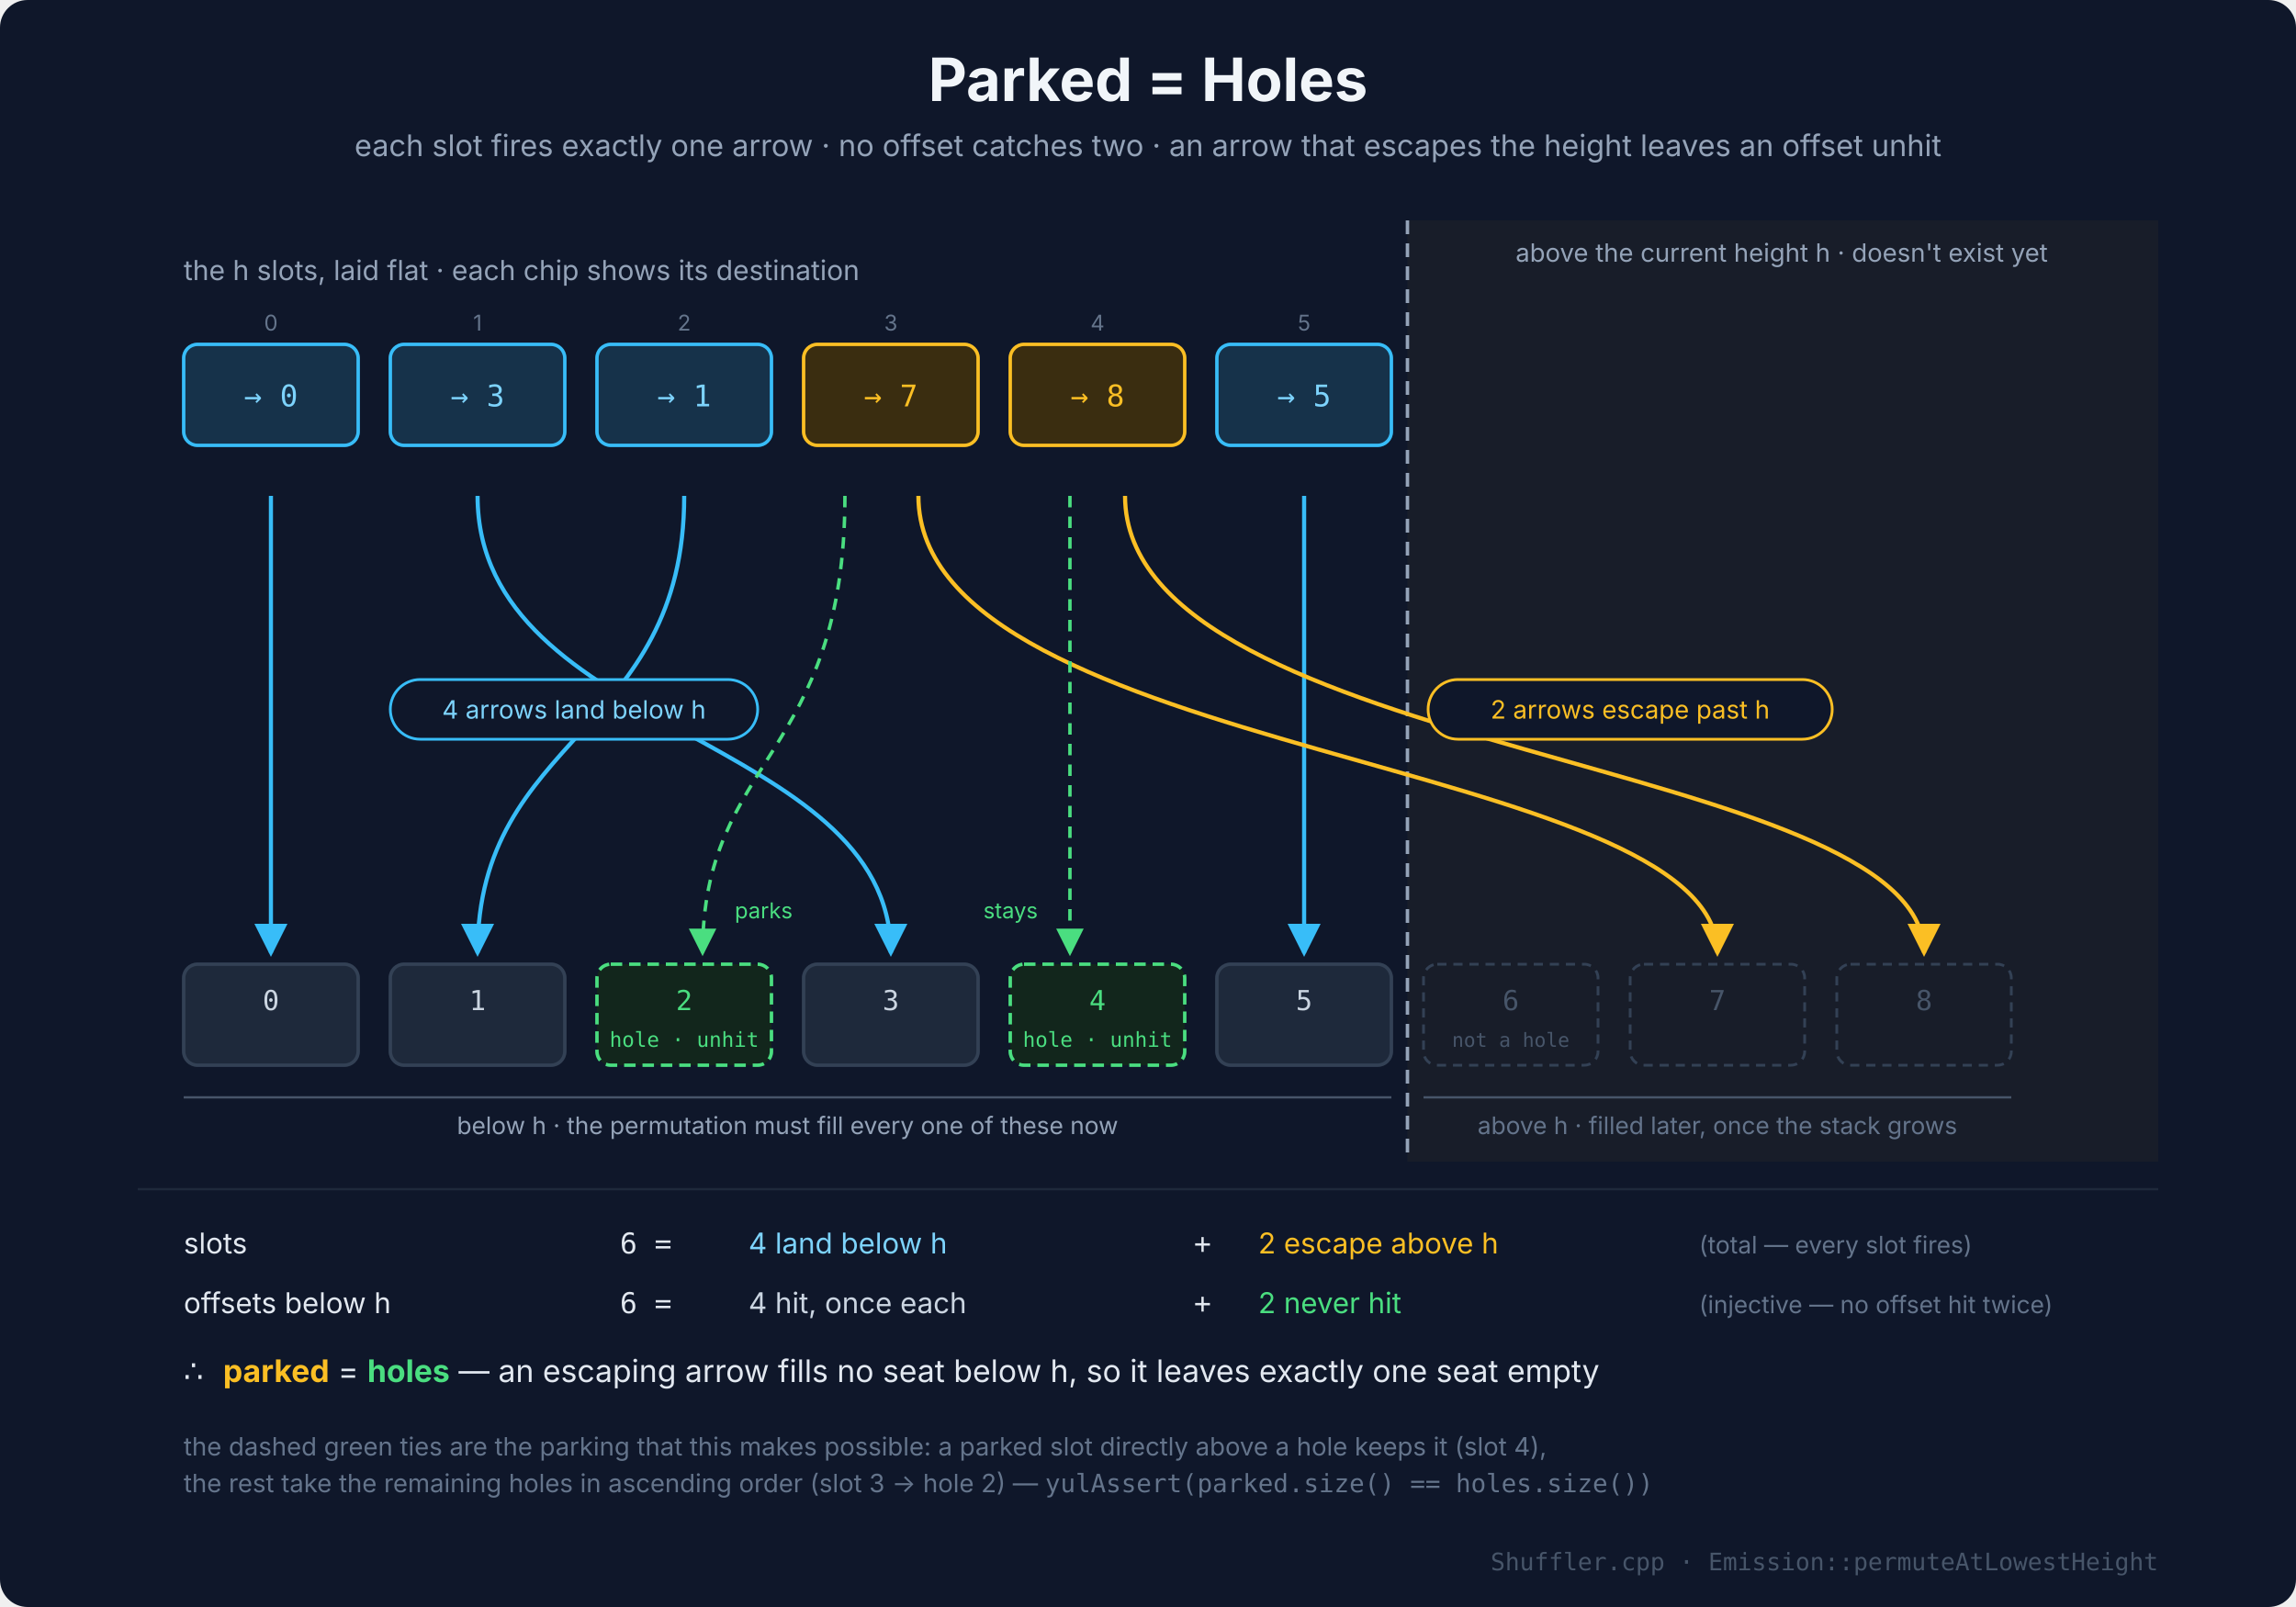
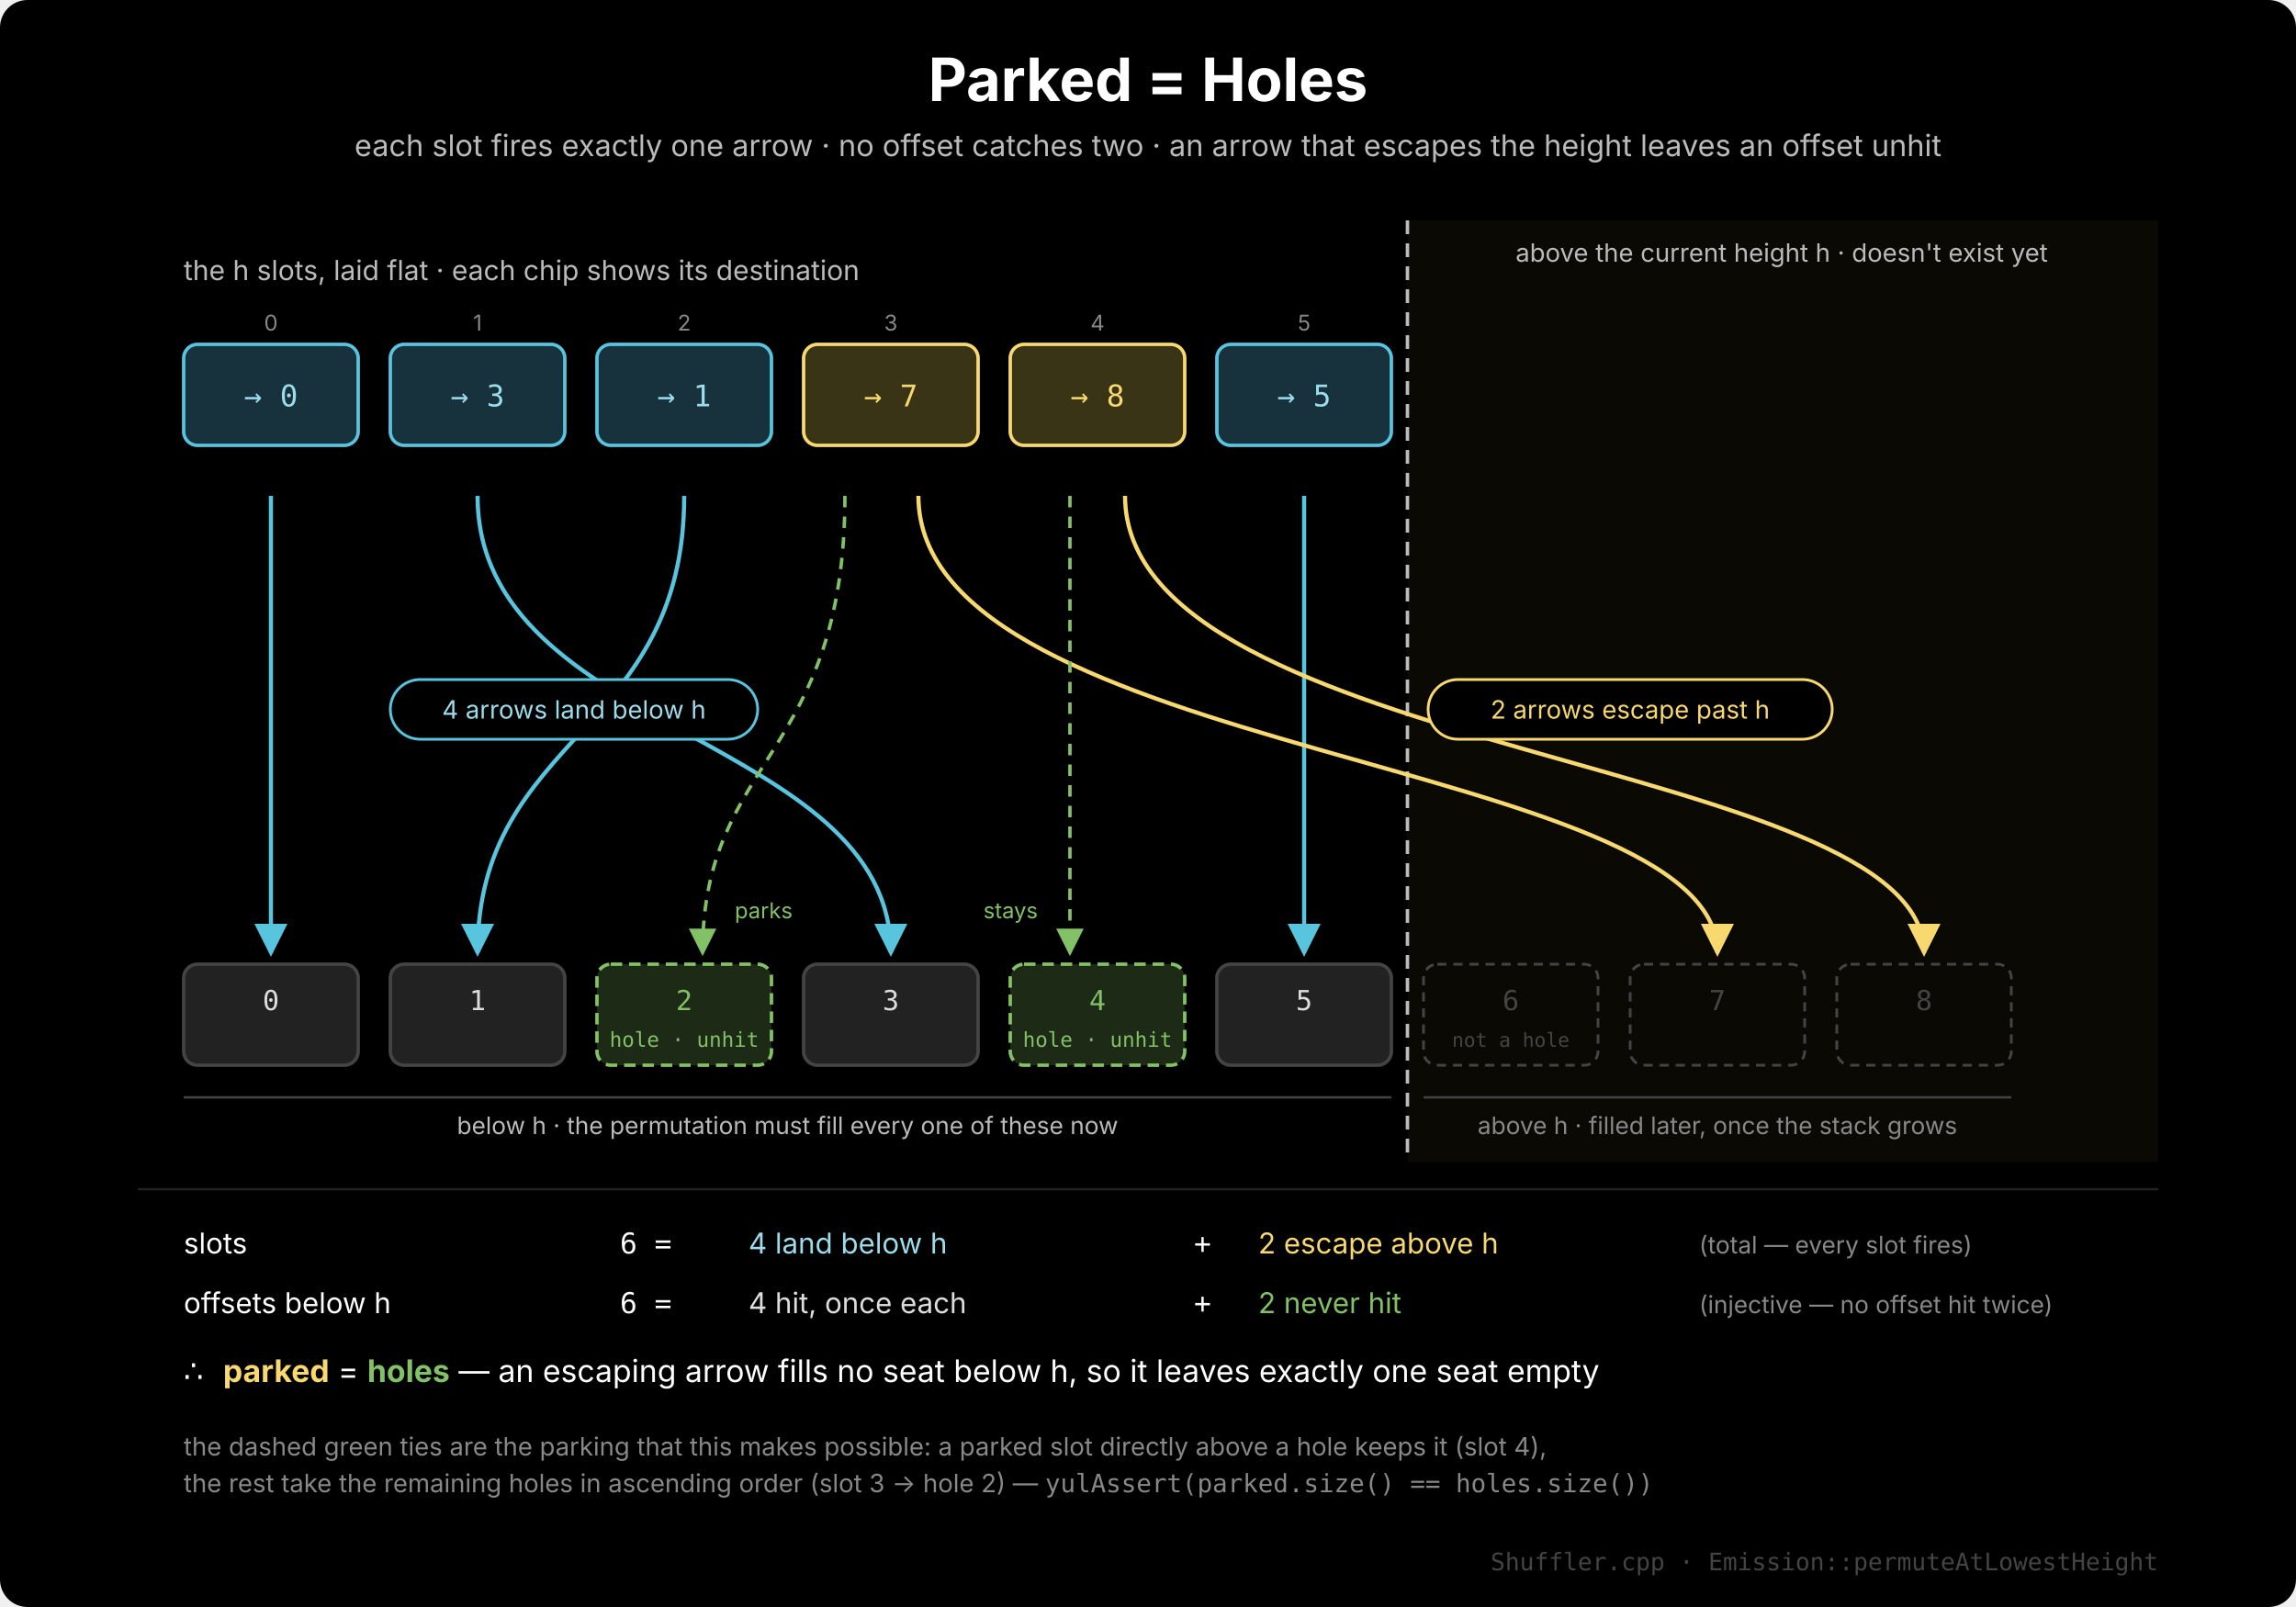
<svg xmlns="http://www.w3.org/2000/svg" width="1000" height="700" viewBox="0 0 1000 700" font-family="system-ui, -apple-system, 'Segoe UI', sans-serif">
  <defs>
    <marker id="arrBlue" viewBox="0 0 8 8" markerWidth="8" markerHeight="8" refX="7" refY="4" orient="auto">
-       <path d="M0,0 L8,4 L0,8 z" fill="#38bdf8" />
+       <path d="M0,0 L8,4 L0,8 z" fill="#58c4dd" />
    </marker>
    <marker id="arrAmber" viewBox="0 0 8 8" markerWidth="8" markerHeight="8" refX="7" refY="4" orient="auto">
-       <path d="M0,0 L8,4 L0,8 z" fill="#fbbf24" />
+       <path d="M0,0 L8,4 L0,8 z" fill="#f7d96f" />
    </marker>
    <marker id="arrGreen" viewBox="0 0 8 8" markerWidth="8" markerHeight="8" refX="7" refY="4" orient="auto">
-       <path d="M0,0 L8,4 L0,8 z" fill="#4ade80" />
+       <path d="M0,0 L8,4 L0,8 z" fill="#83c167" />
    </marker>
  </defs>
-   <rect width="1000" height="700" rx="12" fill="#0f172a" />
-   <text x="500" y="44" text-anchor="middle" font-size="26" font-weight="700" fill="#f1f5f9">Parked = Holes</text>
-   <text x="500" y="68" text-anchor="middle" font-size="13" fill="#94a3b8">each slot fires exactly one arrow · no offset catches two · an arrow that escapes the height leaves an offset unhit</text>
-   <rect x="613" y="96" width="327" height="410" fill="#fbbf24" opacity="0.04" />
-   <line x1="613" y1="96" x2="613" y2="506" stroke="#94a3b8" stroke-width="1.5" stroke-dasharray="6 4" />
-   <text x="776" y="114" text-anchor="middle" font-size="11" fill="#94a3b8">above the current height h · doesn't exist yet</text>
-   <text x="80" y="122" font-size="12" fill="#94a3b8">the h slots, laid flat · each chip shows its destination</text>
-   <g font-size="9.5" fill="#64748b" text-anchor="middle">
+   <rect width="1000" height="700" rx="12" fill="#000000" />
+   <text x="500" y="44" text-anchor="middle" font-size="26" font-weight="700" fill="#ffffff">Parked = Holes</text>
+   <text x="500" y="68" text-anchor="middle" font-size="13" fill="#bbbbbb">each slot fires exactly one arrow · no offset catches two · an arrow that escapes the height leaves an offset unhit</text>
+   <rect x="613" y="96" width="327" height="410" fill="#f7d96f" opacity="0.04" />
+   <line x1="613" y1="96" x2="613" y2="506" stroke="#bbbbbb" stroke-width="1.5" stroke-dasharray="6 4" />
+   <text x="776" y="114" text-anchor="middle" font-size="11" fill="#bbbbbb">above the current height h · doesn't exist yet</text>
+   <text x="80" y="122" font-size="12" fill="#bbbbbb">the h slots, laid flat · each chip shows its destination</text>
+   <g font-size="9.5" fill="#888888" text-anchor="middle">
    <text x="118" y="144">0</text>
    <text x="208" y="144">1</text>
    <text x="298" y="144">2</text>
    <text x="388" y="144">3</text>
    <text x="478" y="144">4</text>
    <text x="568" y="144">5</text>
  </g>
  <g font-family="ui-monospace, 'SF Mono', Menlo, monospace" font-size="13" text-anchor="middle">
-     <rect x="80" y="150" width="76" height="44" rx="6" fill="#16324a" stroke="#38bdf8" stroke-width="1.5" />
-     <text x="118" y="177" fill="#7dd3fc">→ 0</text>
-     <rect x="170" y="150" width="76" height="44" rx="6" fill="#16324a" stroke="#38bdf8" stroke-width="1.5" />
-     <text x="208" y="177" fill="#7dd3fc">→ 3</text>
-     <rect x="260" y="150" width="76" height="44" rx="6" fill="#16324a" stroke="#38bdf8" stroke-width="1.5" />
-     <text x="298" y="177" fill="#7dd3fc">→ 1</text>
-     <rect x="350" y="150" width="76" height="44" rx="6" fill="#3a2d10" stroke="#fbbf24" stroke-width="1.5" />
-     <text x="388" y="177" fill="#fbbf24">→ 7</text>
-     <rect x="440" y="150" width="76" height="44" rx="6" fill="#3a2d10" stroke="#fbbf24" stroke-width="1.5" />
-     <text x="478" y="177" fill="#fbbf24">→ 8</text>
-     <rect x="530" y="150" width="76" height="44" rx="6" fill="#16324a" stroke="#38bdf8" stroke-width="1.5" />
-     <text x="568" y="177" fill="#7dd3fc">→ 5</text>
+     <rect x="80" y="150" width="76" height="44" rx="6" fill="#17313d" stroke="#58c4dd" stroke-width="1.5" />
+     <text x="118" y="177" fill="#9cdceb">→ 0</text>
+     <rect x="170" y="150" width="76" height="44" rx="6" fill="#17313d" stroke="#58c4dd" stroke-width="1.5" />
+     <text x="208" y="177" fill="#9cdceb">→ 3</text>
+     <rect x="260" y="150" width="76" height="44" rx="6" fill="#17313d" stroke="#58c4dd" stroke-width="1.5" />
+     <text x="298" y="177" fill="#9cdceb">→ 1</text>
+     <rect x="350" y="150" width="76" height="44" rx="6" fill="#3a3416" stroke="#f7d96f" stroke-width="1.5" />
+     <text x="388" y="177" fill="#f7d96f">→ 7</text>
+     <rect x="440" y="150" width="76" height="44" rx="6" fill="#3a3416" stroke="#f7d96f" stroke-width="1.5" />
+     <text x="478" y="177" fill="#f7d96f">→ 8</text>
+     <rect x="530" y="150" width="76" height="44" rx="6" fill="#17313d" stroke="#58c4dd" stroke-width="1.5" />
+     <text x="568" y="177" fill="#9cdceb">→ 5</text>
  </g>
-   <line x1="118" y1="216" x2="118" y2="415" stroke="#38bdf8" stroke-width="1.8" marker-end="url(#arrBlue)" />
-   <line x1="568" y1="216" x2="568" y2="415" stroke="#38bdf8" stroke-width="1.8" marker-end="url(#arrBlue)" />
-   <path d="M 208 216 C 208 320, 388 320, 388 415" fill="none" stroke="#38bdf8" stroke-width="1.8" marker-end="url(#arrBlue)" />
-   <path d="M 298 216 C 298 320, 208 320, 208 415" fill="none" stroke="#38bdf8" stroke-width="1.8" marker-end="url(#arrBlue)" />
-   <path d="M 400 216 C 400 330, 748 330, 748 415" fill="none" stroke="#fbbf24" stroke-width="1.8" marker-end="url(#arrAmber)" />
-   <path d="M 490 216 C 490 330, 838 330, 838 415" fill="none" stroke="#fbbf24" stroke-width="1.8" marker-end="url(#arrAmber)" />
-   <line x1="466" y1="216" x2="466" y2="415" stroke="#4ade80" stroke-width="1.5" stroke-dasharray="5 4" marker-end="url(#arrGreen)" />
-   <path d="M 368 216 C 368 330, 306 330, 306 415" fill="none" stroke="#4ade80" stroke-width="1.5" stroke-dasharray="5 4" marker-end="url(#arrGreen)" />
-   <text x="452" y="400" text-anchor="end" font-size="9.5" fill="#4ade80">stays</text>
-   <text x="320" y="400" font-size="9.5" fill="#4ade80">parks</text>
-   <rect x="170" y="296" width="160" height="26" rx="13" fill="#0f172a" stroke="#38bdf8" stroke-width="1.2" />
-   <text x="250" y="313" text-anchor="middle" font-size="11" fill="#7dd3fc">4 arrows land below h</text>
-   <rect x="622" y="296" width="176" height="26" rx="13" fill="#0f172a" stroke="#fbbf24" stroke-width="1.2" />
-   <text x="710" y="313" text-anchor="middle" font-size="11" fill="#fbbf24">2 arrows escape past h</text>
+   <line x1="118" y1="216" x2="118" y2="415" stroke="#58c4dd" stroke-width="1.8" marker-end="url(#arrBlue)" />
+   <line x1="568" y1="216" x2="568" y2="415" stroke="#58c4dd" stroke-width="1.8" marker-end="url(#arrBlue)" />
+   <path d="M 208 216 C 208 320, 388 320, 388 415" fill="none" stroke="#58c4dd" stroke-width="1.8" marker-end="url(#arrBlue)" />
+   <path d="M 298 216 C 298 320, 208 320, 208 415" fill="none" stroke="#58c4dd" stroke-width="1.8" marker-end="url(#arrBlue)" />
+   <path d="M 400 216 C 400 330, 748 330, 748 415" fill="none" stroke="#f7d96f" stroke-width="1.8" marker-end="url(#arrAmber)" />
+   <path d="M 490 216 C 490 330, 838 330, 838 415" fill="none" stroke="#f7d96f" stroke-width="1.8" marker-end="url(#arrAmber)" />
+   <line x1="466" y1="216" x2="466" y2="415" stroke="#83c167" stroke-width="1.5" stroke-dasharray="5 4" marker-end="url(#arrGreen)" />
+   <path d="M 368 216 C 368 330, 306 330, 306 415" fill="none" stroke="#83c167" stroke-width="1.5" stroke-dasharray="5 4" marker-end="url(#arrGreen)" />
+   <text x="452" y="400" text-anchor="end" font-size="9.5" fill="#83c167">stays</text>
+   <text x="320" y="400" font-size="9.5" fill="#83c167">parks</text>
+   <rect x="170" y="296" width="160" height="26" rx="13" fill="#000000" stroke="#58c4dd" stroke-width="1.2" />
+   <text x="250" y="313" text-anchor="middle" font-size="11" fill="#9cdceb">4 arrows land below h</text>
+   <rect x="622" y="296" width="176" height="26" rx="13" fill="#000000" stroke="#f7d96f" stroke-width="1.2" />
+   <text x="710" y="313" text-anchor="middle" font-size="11" fill="#f7d96f">2 arrows escape past h</text>
  <g font-family="ui-monospace, 'SF Mono', Menlo, monospace" text-anchor="middle">
-     <rect x="80" y="420" width="76" height="44" rx="6" fill="#1e293b" stroke="#334155" stroke-width="1.5" />
-     <text x="118" y="440" font-size="12" fill="#cbd5e1">0</text>
-     <rect x="170" y="420" width="76" height="44" rx="6" fill="#1e293b" stroke="#334155" stroke-width="1.5" />
-     <text x="208" y="440" font-size="12" fill="#cbd5e1">1</text>
-     <rect x="260" y="420" width="76" height="44" rx="6" fill="#12261c" stroke="#4ade80" stroke-width="1.5" stroke-dasharray="5 3" />
-     <text x="298" y="440" font-size="12" fill="#4ade80">2</text>
-     <text x="298" y="456" font-size="9" fill="#4ade80">hole · unhit</text>
-     <rect x="350" y="420" width="76" height="44" rx="6" fill="#1e293b" stroke="#334155" stroke-width="1.5" />
-     <text x="388" y="440" font-size="12" fill="#cbd5e1">3</text>
-     <rect x="440" y="420" width="76" height="44" rx="6" fill="#12261c" stroke="#4ade80" stroke-width="1.5" stroke-dasharray="5 3" />
-     <text x="478" y="440" font-size="12" fill="#4ade80">4</text>
-     <text x="478" y="456" font-size="9" fill="#4ade80">hole · unhit</text>
-     <rect x="530" y="420" width="76" height="44" rx="6" fill="#1e293b" stroke="#334155" stroke-width="1.5" />
-     <text x="568" y="440" font-size="12" fill="#cbd5e1">5</text>
-     <rect x="620" y="420" width="76" height="44" rx="6" fill="none" stroke="#334155" stroke-width="1.2" stroke-dasharray="4 3" />
-     <text x="658" y="440" font-size="12" fill="#475569">6</text>
-     <text x="658" y="456" font-size="8.5" fill="#475569">not a hole</text>
-     <rect x="710" y="420" width="76" height="44" rx="6" fill="none" stroke="#334155" stroke-width="1.2" stroke-dasharray="4 3" />
-     <text x="748" y="440" font-size="12" fill="#475569">7</text>
-     <rect x="800" y="420" width="76" height="44" rx="6" fill="none" stroke="#334155" stroke-width="1.2" stroke-dasharray="4 3" />
-     <text x="838" y="440" font-size="12" fill="#475569">8</text>
+     <rect x="80" y="420" width="76" height="44" rx="6" fill="#222222" stroke="#444444" stroke-width="1.5" />
+     <text x="118" y="440" font-size="12" fill="#dddddd">0</text>
+     <rect x="170" y="420" width="76" height="44" rx="6" fill="#222222" stroke="#444444" stroke-width="1.5" />
+     <text x="208" y="440" font-size="12" fill="#dddddd">1</text>
+     <rect x="260" y="420" width="76" height="44" rx="6" fill="#1c2a16" stroke="#83c167" stroke-width="1.5" stroke-dasharray="5 3" />
+     <text x="298" y="440" font-size="12" fill="#83c167">2</text>
+     <text x="298" y="456" font-size="9" fill="#83c167">hole · unhit</text>
+     <rect x="350" y="420" width="76" height="44" rx="6" fill="#222222" stroke="#444444" stroke-width="1.5" />
+     <text x="388" y="440" font-size="12" fill="#dddddd">3</text>
+     <rect x="440" y="420" width="76" height="44" rx="6" fill="#1c2a16" stroke="#83c167" stroke-width="1.5" stroke-dasharray="5 3" />
+     <text x="478" y="440" font-size="12" fill="#83c167">4</text>
+     <text x="478" y="456" font-size="9" fill="#83c167">hole · unhit</text>
+     <rect x="530" y="420" width="76" height="44" rx="6" fill="#222222" stroke="#444444" stroke-width="1.5" />
+     <text x="568" y="440" font-size="12" fill="#dddddd">5</text>
+     <rect x="620" y="420" width="76" height="44" rx="6" fill="none" stroke="#444444" stroke-width="1.2" stroke-dasharray="4 3" />
+     <text x="658" y="440" font-size="12" fill="#444444">6</text>
+     <text x="658" y="456" font-size="8.5" fill="#444444">not a hole</text>
+     <rect x="710" y="420" width="76" height="44" rx="6" fill="none" stroke="#444444" stroke-width="1.2" stroke-dasharray="4 3" />
+     <text x="748" y="440" font-size="12" fill="#444444">7</text>
+     <rect x="800" y="420" width="76" height="44" rx="6" fill="none" stroke="#444444" stroke-width="1.2" stroke-dasharray="4 3" />
+     <text x="838" y="440" font-size="12" fill="#444444">8</text>
  </g>
-   <line x1="80" y1="478" x2="606" y2="478" stroke="#475569" stroke-width="1" />
-   <text x="343" y="494" text-anchor="middle" font-size="10.5" fill="#94a3b8">below h · the permutation must fill every one of these now</text>
-   <line x1="620" y1="478" x2="876" y2="478" stroke="#475569" stroke-width="1" />
-   <text x="748" y="494" text-anchor="middle" font-size="10.5" fill="#64748b">above h · filled later, once the stack grows</text>
-   <line x1="60" y1="518" x2="940" y2="518" stroke="#1e293b" stroke-width="1" />
+   <line x1="80" y1="478" x2="606" y2="478" stroke="#444444" stroke-width="1" />
+   <text x="343" y="494" text-anchor="middle" font-size="10.5" fill="#bbbbbb">below h · the permutation must fill every one of these now</text>
+   <line x1="620" y1="478" x2="876" y2="478" stroke="#444444" stroke-width="1" />
+   <text x="748" y="494" text-anchor="middle" font-size="10.5" fill="#888888">above h · filled later, once the stack grows</text>
+   <line x1="60" y1="518" x2="940" y2="518" stroke="#222222" stroke-width="1" />
  <g font-size="12.5">
-     <text x="80" y="546" fill="#e2e8f0">slots</text>
-     <text x="270" y="546" fill="#e2e8f0" font-family="ui-monospace, 'SF Mono', Menlo, monospace">6 =</text>
-     <text x="326" y="546" fill="#7dd3fc">4 land below h</text>
-     <text x="520" y="546" fill="#e2e8f0" font-family="ui-monospace, 'SF Mono', Menlo, monospace">+</text>
-     <text x="548" y="546" fill="#fbbf24">2 escape above h</text>
-     <text x="740" y="546" fill="#64748b" font-size="10.5">(total — every slot fires)</text>
-     <text x="80" y="572" fill="#e2e8f0">offsets below h</text>
-     <text x="270" y="572" fill="#e2e8f0" font-family="ui-monospace, 'SF Mono', Menlo, monospace">6 =</text>
-     <text x="326" y="572" fill="#cbd5e1">4 hit, once each</text>
-     <text x="520" y="572" fill="#e2e8f0" font-family="ui-monospace, 'SF Mono', Menlo, monospace">+</text>
-     <text x="548" y="572" fill="#4ade80">2 never hit</text>
-     <text x="740" y="572" fill="#64748b" font-size="10.5">(injective — no offset hit twice)</text>
+     <text x="80" y="546" fill="#ffffff">slots</text>
+     <text x="270" y="546" fill="#ffffff" font-family="ui-monospace, 'SF Mono', Menlo, monospace">6 =</text>
+     <text x="326" y="546" fill="#9cdceb">4 land below h</text>
+     <text x="520" y="546" fill="#ffffff" font-family="ui-monospace, 'SF Mono', Menlo, monospace">+</text>
+     <text x="548" y="546" fill="#f7d96f">2 escape above h</text>
+     <text x="740" y="546" fill="#888888" font-size="10.5">(total — every slot fires)</text>
+     <text x="80" y="572" fill="#ffffff">offsets below h</text>
+     <text x="270" y="572" fill="#ffffff" font-family="ui-monospace, 'SF Mono', Menlo, monospace">6 =</text>
+     <text x="326" y="572" fill="#dddddd">4 hit, once each</text>
+     <text x="520" y="572" fill="#ffffff" font-family="ui-monospace, 'SF Mono', Menlo, monospace">+</text>
+     <text x="548" y="572" fill="#83c167">2 never hit</text>
+     <text x="740" y="572" fill="#888888" font-size="10.5">(injective — no offset hit twice)</text>
  </g>
-   <text x="80" y="602" font-size="13.5" fill="#e2e8f0">∴  <tspan fill="#fbbf24" font-weight="700">parked</tspan> = <tspan fill="#4ade80" font-weight="700">holes</tspan> — an escaping arrow fills no seat below h, so it leaves exactly one seat empty</text>
-   <g font-size="11" fill="#64748b">
+   <text x="80" y="602" font-size="13.5" fill="#ffffff">∴  <tspan fill="#f7d96f" font-weight="700">parked</tspan> = <tspan fill="#83c167" font-weight="700">holes</tspan> — an escaping arrow fills no seat below h, so it leaves exactly one seat empty</text>
+   <g font-size="11" fill="#888888">
    <text x="80" y="634">the dashed green ties are the parking that this makes possible: a parked slot directly above a hole keeps it (slot 4),</text>
    <text x="80" y="650">the rest take the remaining holes in ascending order (slot 3 → hole 2) — <tspan font-family="ui-monospace, 'SF Mono', Menlo, monospace">yulAssert(parked.size() == holes.size())</tspan>
    </text>
  </g>
-   <text x="940" y="684" text-anchor="end" font-size="10.5" font-family="ui-monospace, 'SF Mono', Menlo, monospace" fill="#475569">Shuffler.cpp · Emission::permuteAtLowestHeight</text>
+   <text x="940" y="684" text-anchor="end" font-size="10.5" font-family="ui-monospace, 'SF Mono', Menlo, monospace" fill="#444444">Shuffler.cpp · Emission::permuteAtLowestHeight</text>
</svg>
